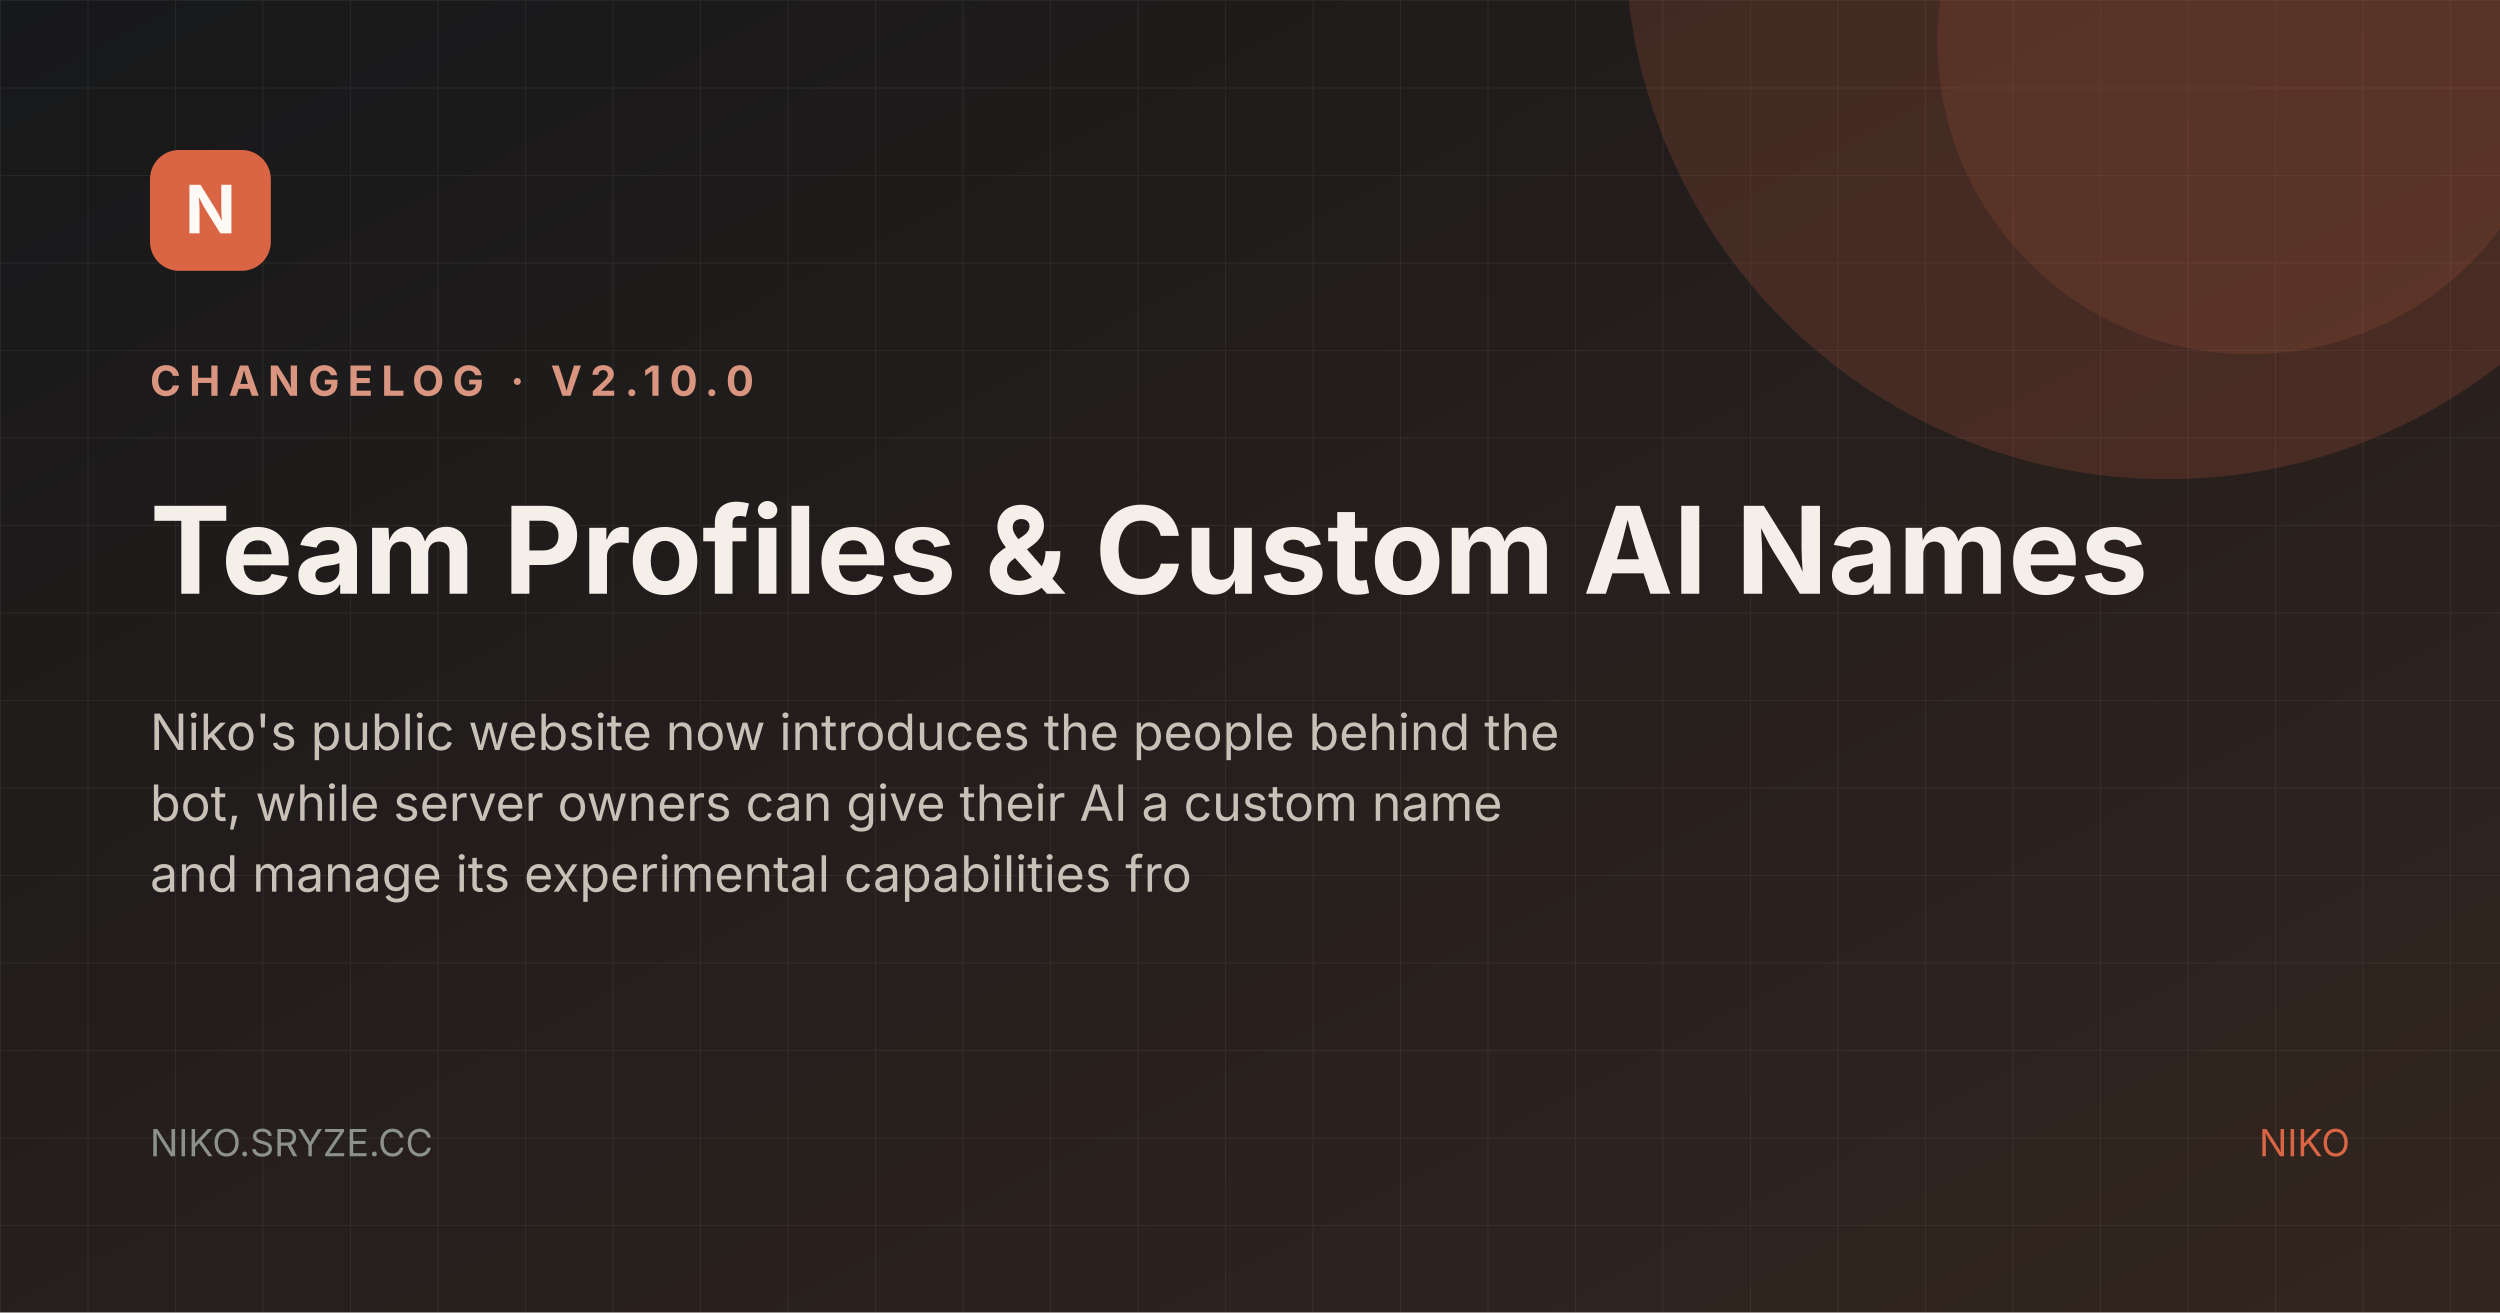
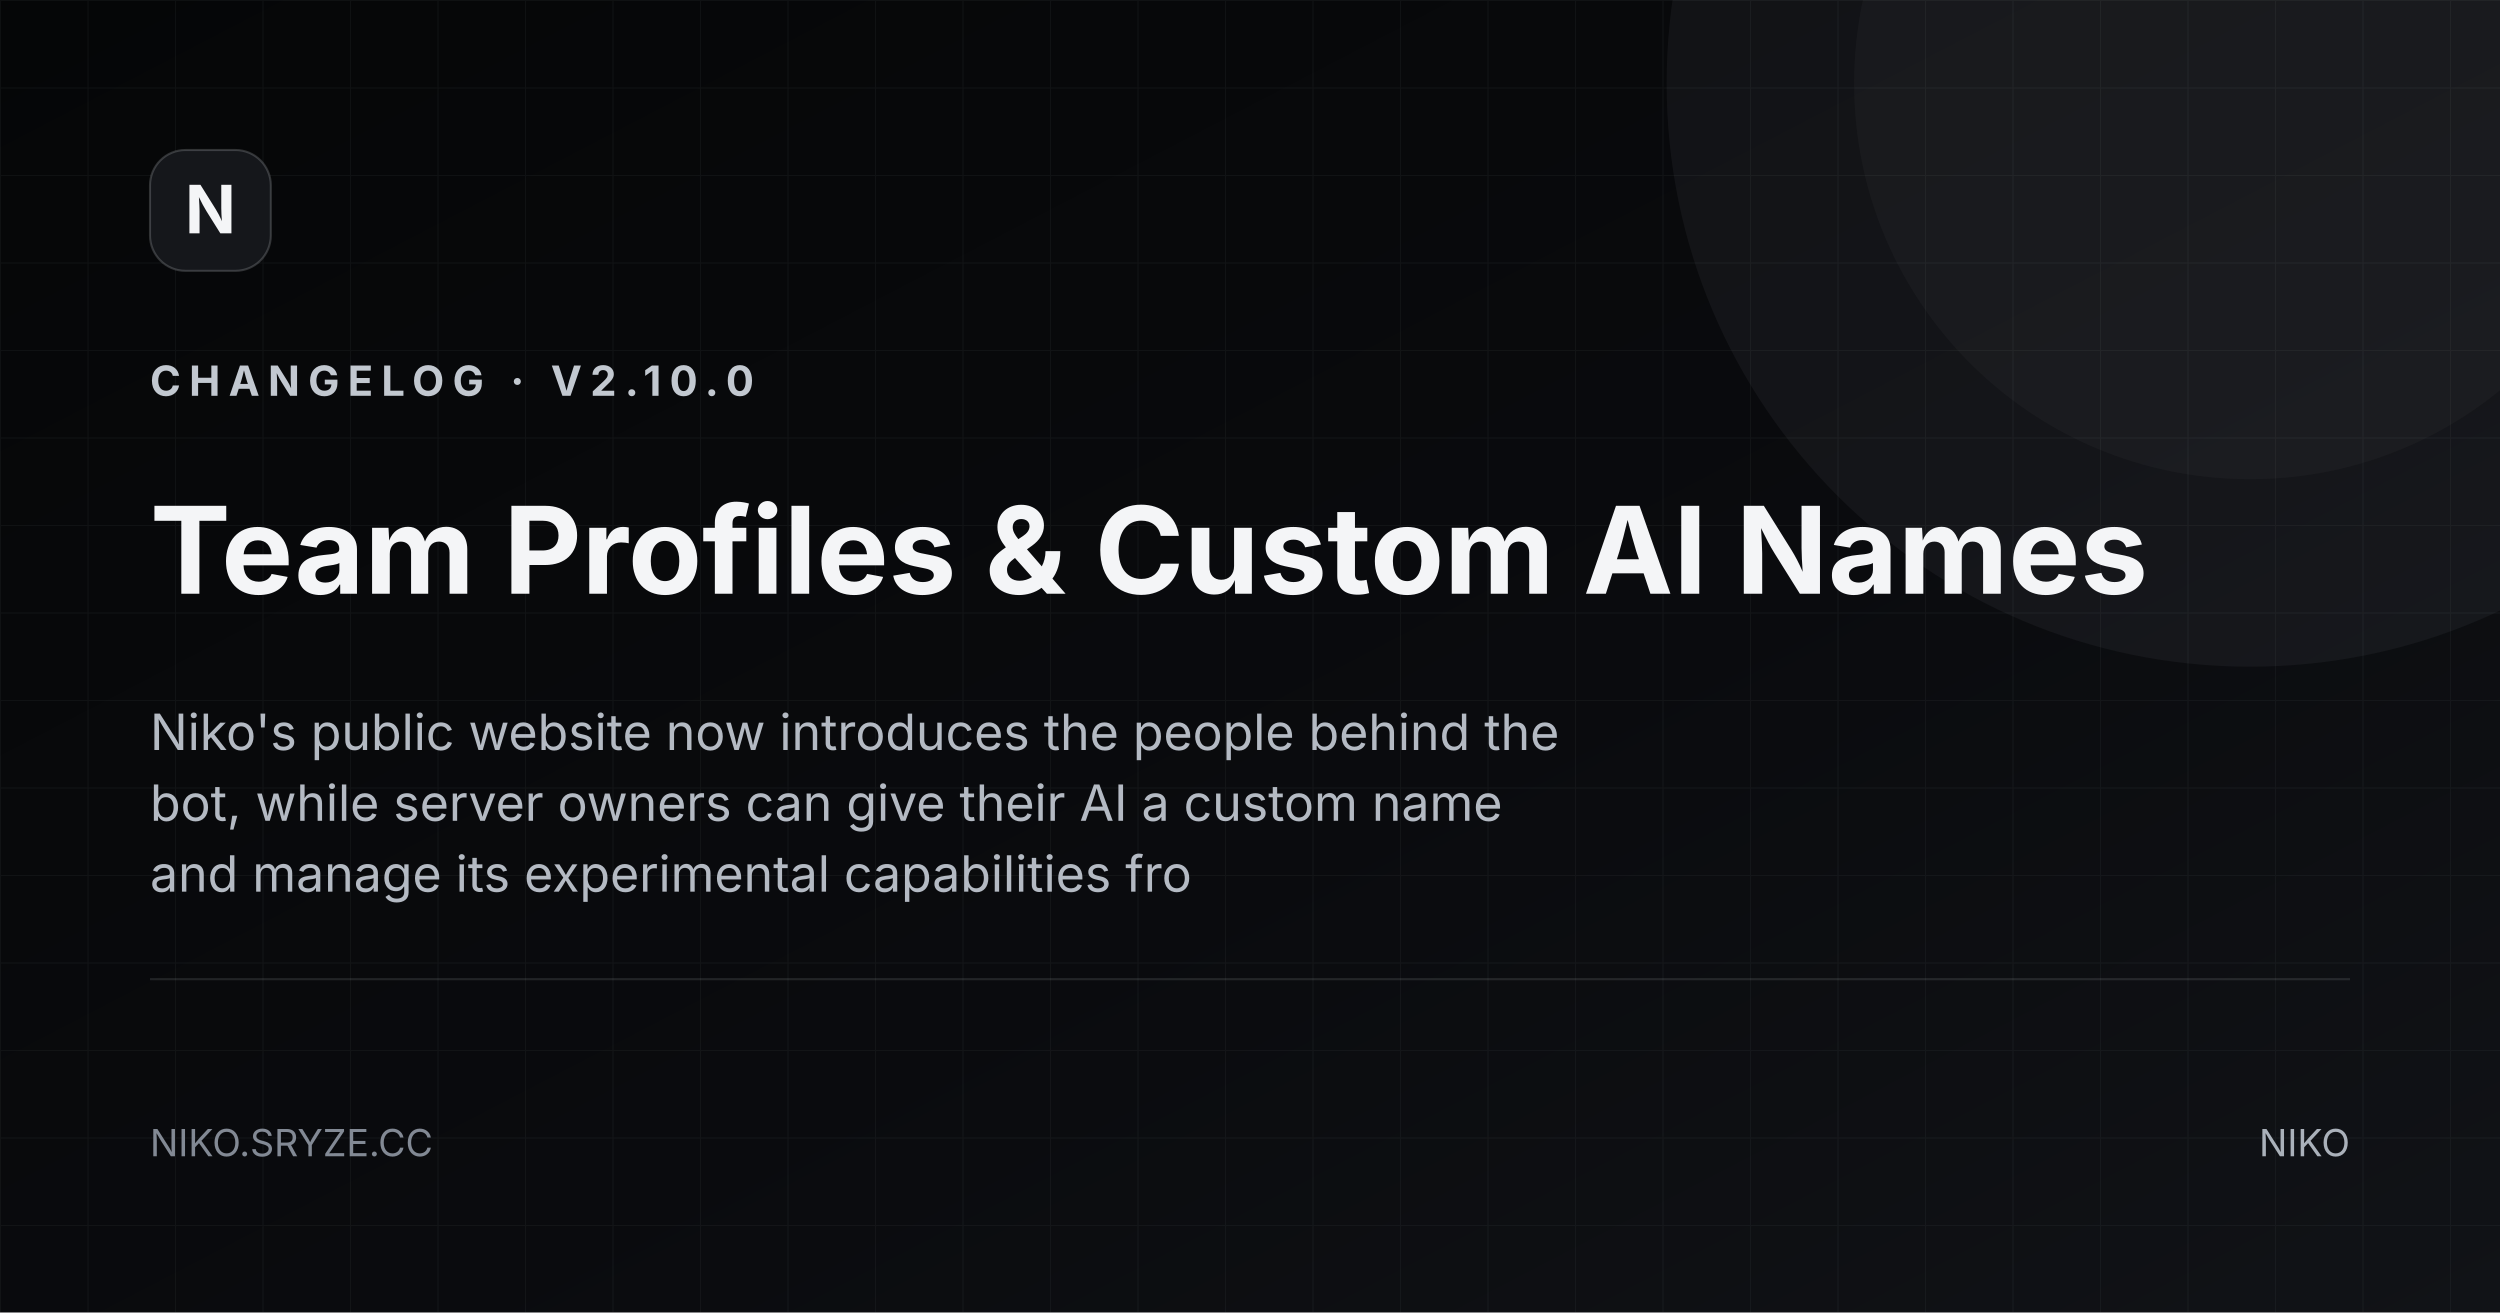
<svg xmlns="http://www.w3.org/2000/svg" width="1200" height="630" viewBox="0 0 1200 630">
  <defs>
    <linearGradient id="bg" x1="0" y1="0" x2="1" y2="1">
-       <stop stop-color="#17181a" />
-       <stop offset="1" stop-color="#33251f" />
+       <stop stop-color="#050607" />
+       <stop offset=".58" stop-color="#0a0b0e" />
+       <stop offset="1" stop-color="#111317" />
    </linearGradient>
    <pattern id="grid" width="42" height="42" patternUnits="userSpaceOnUse">
-       <path d="M42 0H0V42" fill="none" stroke="#f4f0e9" stroke-opacity=".06" />
+       <path d="M42 0H0V42" fill="none" stroke="#dce1e8" stroke-opacity=".045" />
    </pattern>
  </defs>
  <rect width="1200" height="630" fill="url(#bg)" />
  <rect width="1200" height="630" fill="url(#grid)" />
-   <circle cx="1040" cy="-30" r="260" fill="#d96545" fill-opacity=".18" />
-   <circle cx="1080" cy="20" r="150" fill="#d96545" fill-opacity=".14" />
-   <rect x="72" y="72" width="58" height="58" rx="14" fill="#d96545" />
-   <text x="101" y="112" text-anchor="middle" fill="#fffaf5" font-family="Inter,sans-serif" font-size="32" font-weight="700">N</text>
-   <text x="72" y="190" fill="#d9957f" font-family="Inter,sans-serif" font-size="20" font-weight="700" letter-spacing="4">CHANGELOG · V2.10.0</text>
-   <text x="72" y="285" fill="#f4f0e9" font-family="Inter,sans-serif" font-size="58" font-weight="700">Team Profiles &amp; Custom AI Names</text>
-   <text x="72" y="360" fill="#c8c1b8" font-family="Inter,sans-serif" font-size="24">Niko's public website now introduces the people behind the</text>
-   <text x="72" y="394" fill="#c8c1b8" font-family="Inter,sans-serif" font-size="24">bot, while server owners can give their AI a custom name</text>
-   <text x="72" y="428" fill="#c8c1b8" font-family="Inter,sans-serif" font-size="24">and manage its experimental capabilities fro</text>
-   <text x="72" y="555" fill="#8c918e" font-family="Inter,sans-serif" font-size="18">NIKO.SRYZE.CC</text>
-   <text x="1128" y="555" text-anchor="end" fill="#d96545" font-family="Inter,sans-serif" font-size="18">NIKO</text>
+   <circle cx="1080" cy="40" r="280" fill="#aab1ba" fill-opacity=".065" />
+   <circle cx="1080" cy="40" r="190" fill="#d5d9df" fill-opacity=".035" />
+   <path d="M72 470H1128" stroke="#dce1e8" stroke-opacity=".12" />
+   <rect x="72" y="72" width="58" height="58" rx="17" fill="#15171b" stroke="#dce1e8" stroke-opacity=".2" />
+   <text x="101" y="112" text-anchor="middle" fill="#f4f5f7" font-family="Inter,sans-serif" font-size="32" font-weight="700">N</text>
+   <text x="72" y="190" fill="#c2c8d0" font-family="Inter,sans-serif" font-size="20" font-weight="700" letter-spacing="4">CHANGELOG · V2.10.0</text>
+   <text x="72" y="285" fill="#f4f5f7" font-family="Inter,sans-serif" font-size="58" font-weight="700">Team Profiles &amp; Custom AI Names</text>
+   <text x="72" y="360" fill="#b4bac3" font-family="Inter,sans-serif" font-size="24">Niko's public website now introduces the people behind the</text>
+   <text x="72" y="394" fill="#b4bac3" font-family="Inter,sans-serif" font-size="24">bot, while server owners can give their AI a custom name</text>
+   <text x="72" y="428" fill="#b4bac3" font-family="Inter,sans-serif" font-size="24">and manage its experimental capabilities fro</text>
+   <text x="72" y="555" fill="#828994" font-family="Inter,sans-serif" font-size="18">NIKO.SRYZE.CC</text>
+   <text x="1128" y="555" text-anchor="end" fill="#aab1ba" font-family="Inter,sans-serif" font-size="18">NIKO</text>
</svg>
